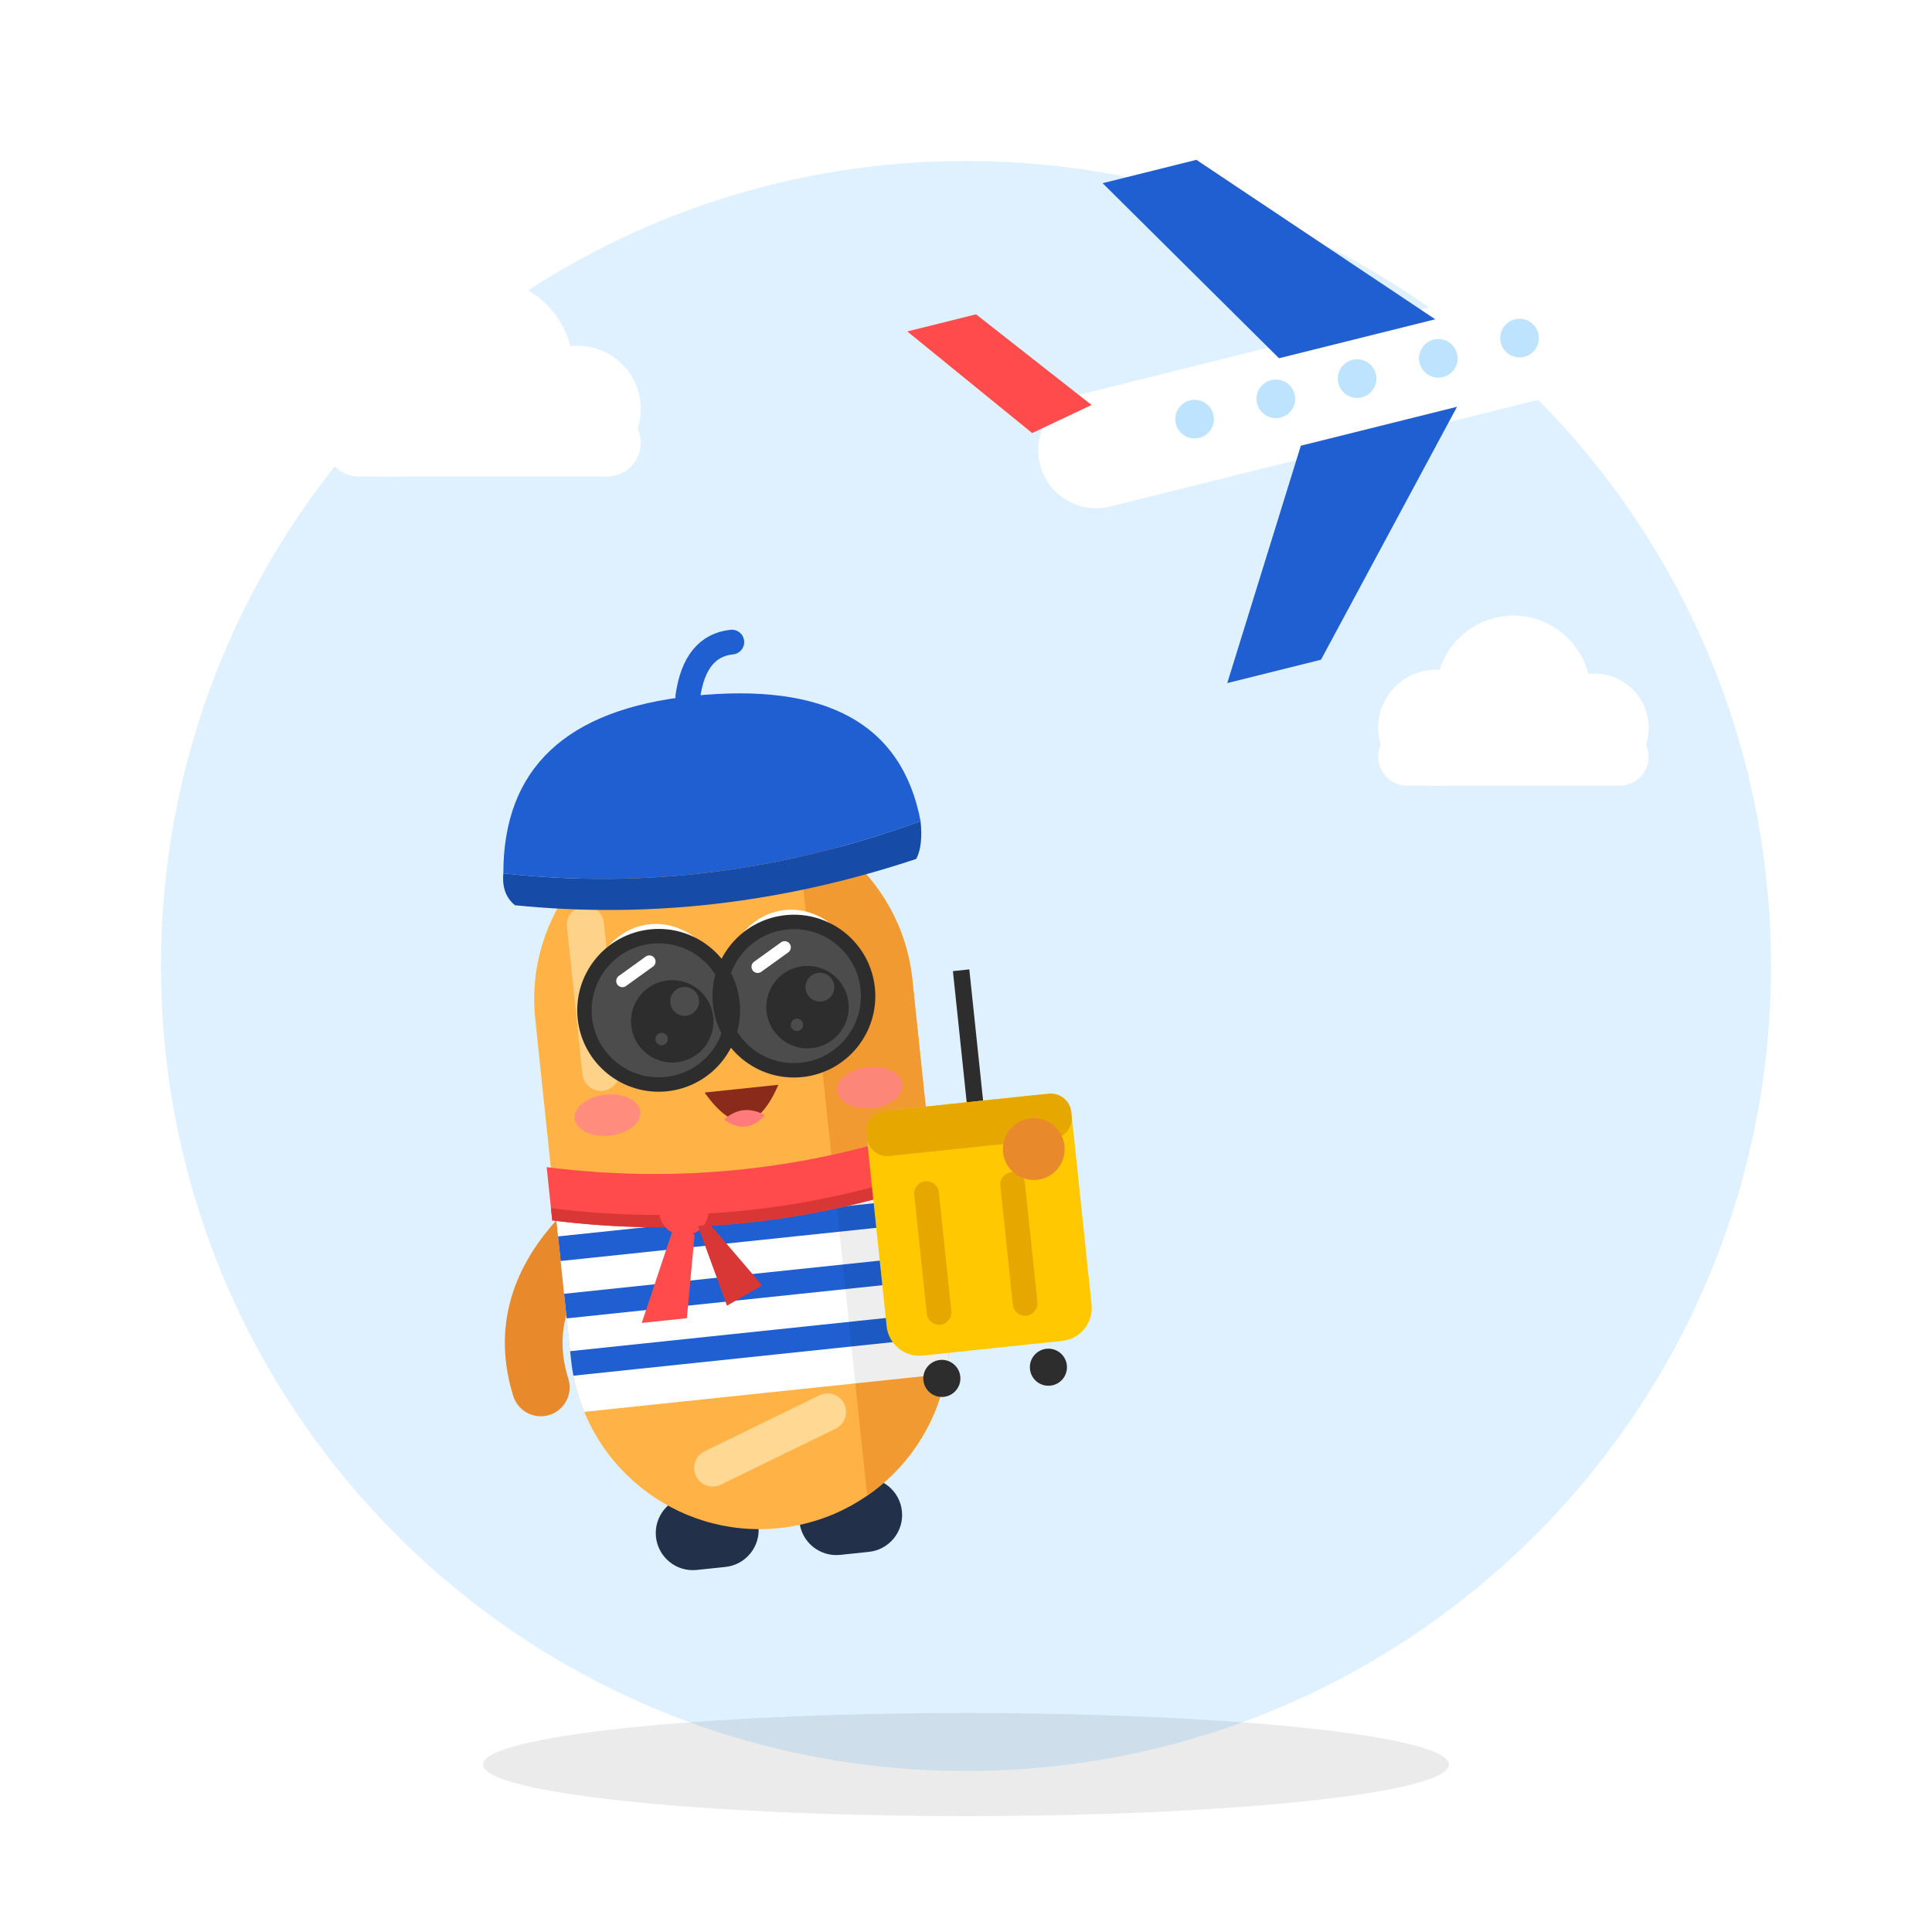
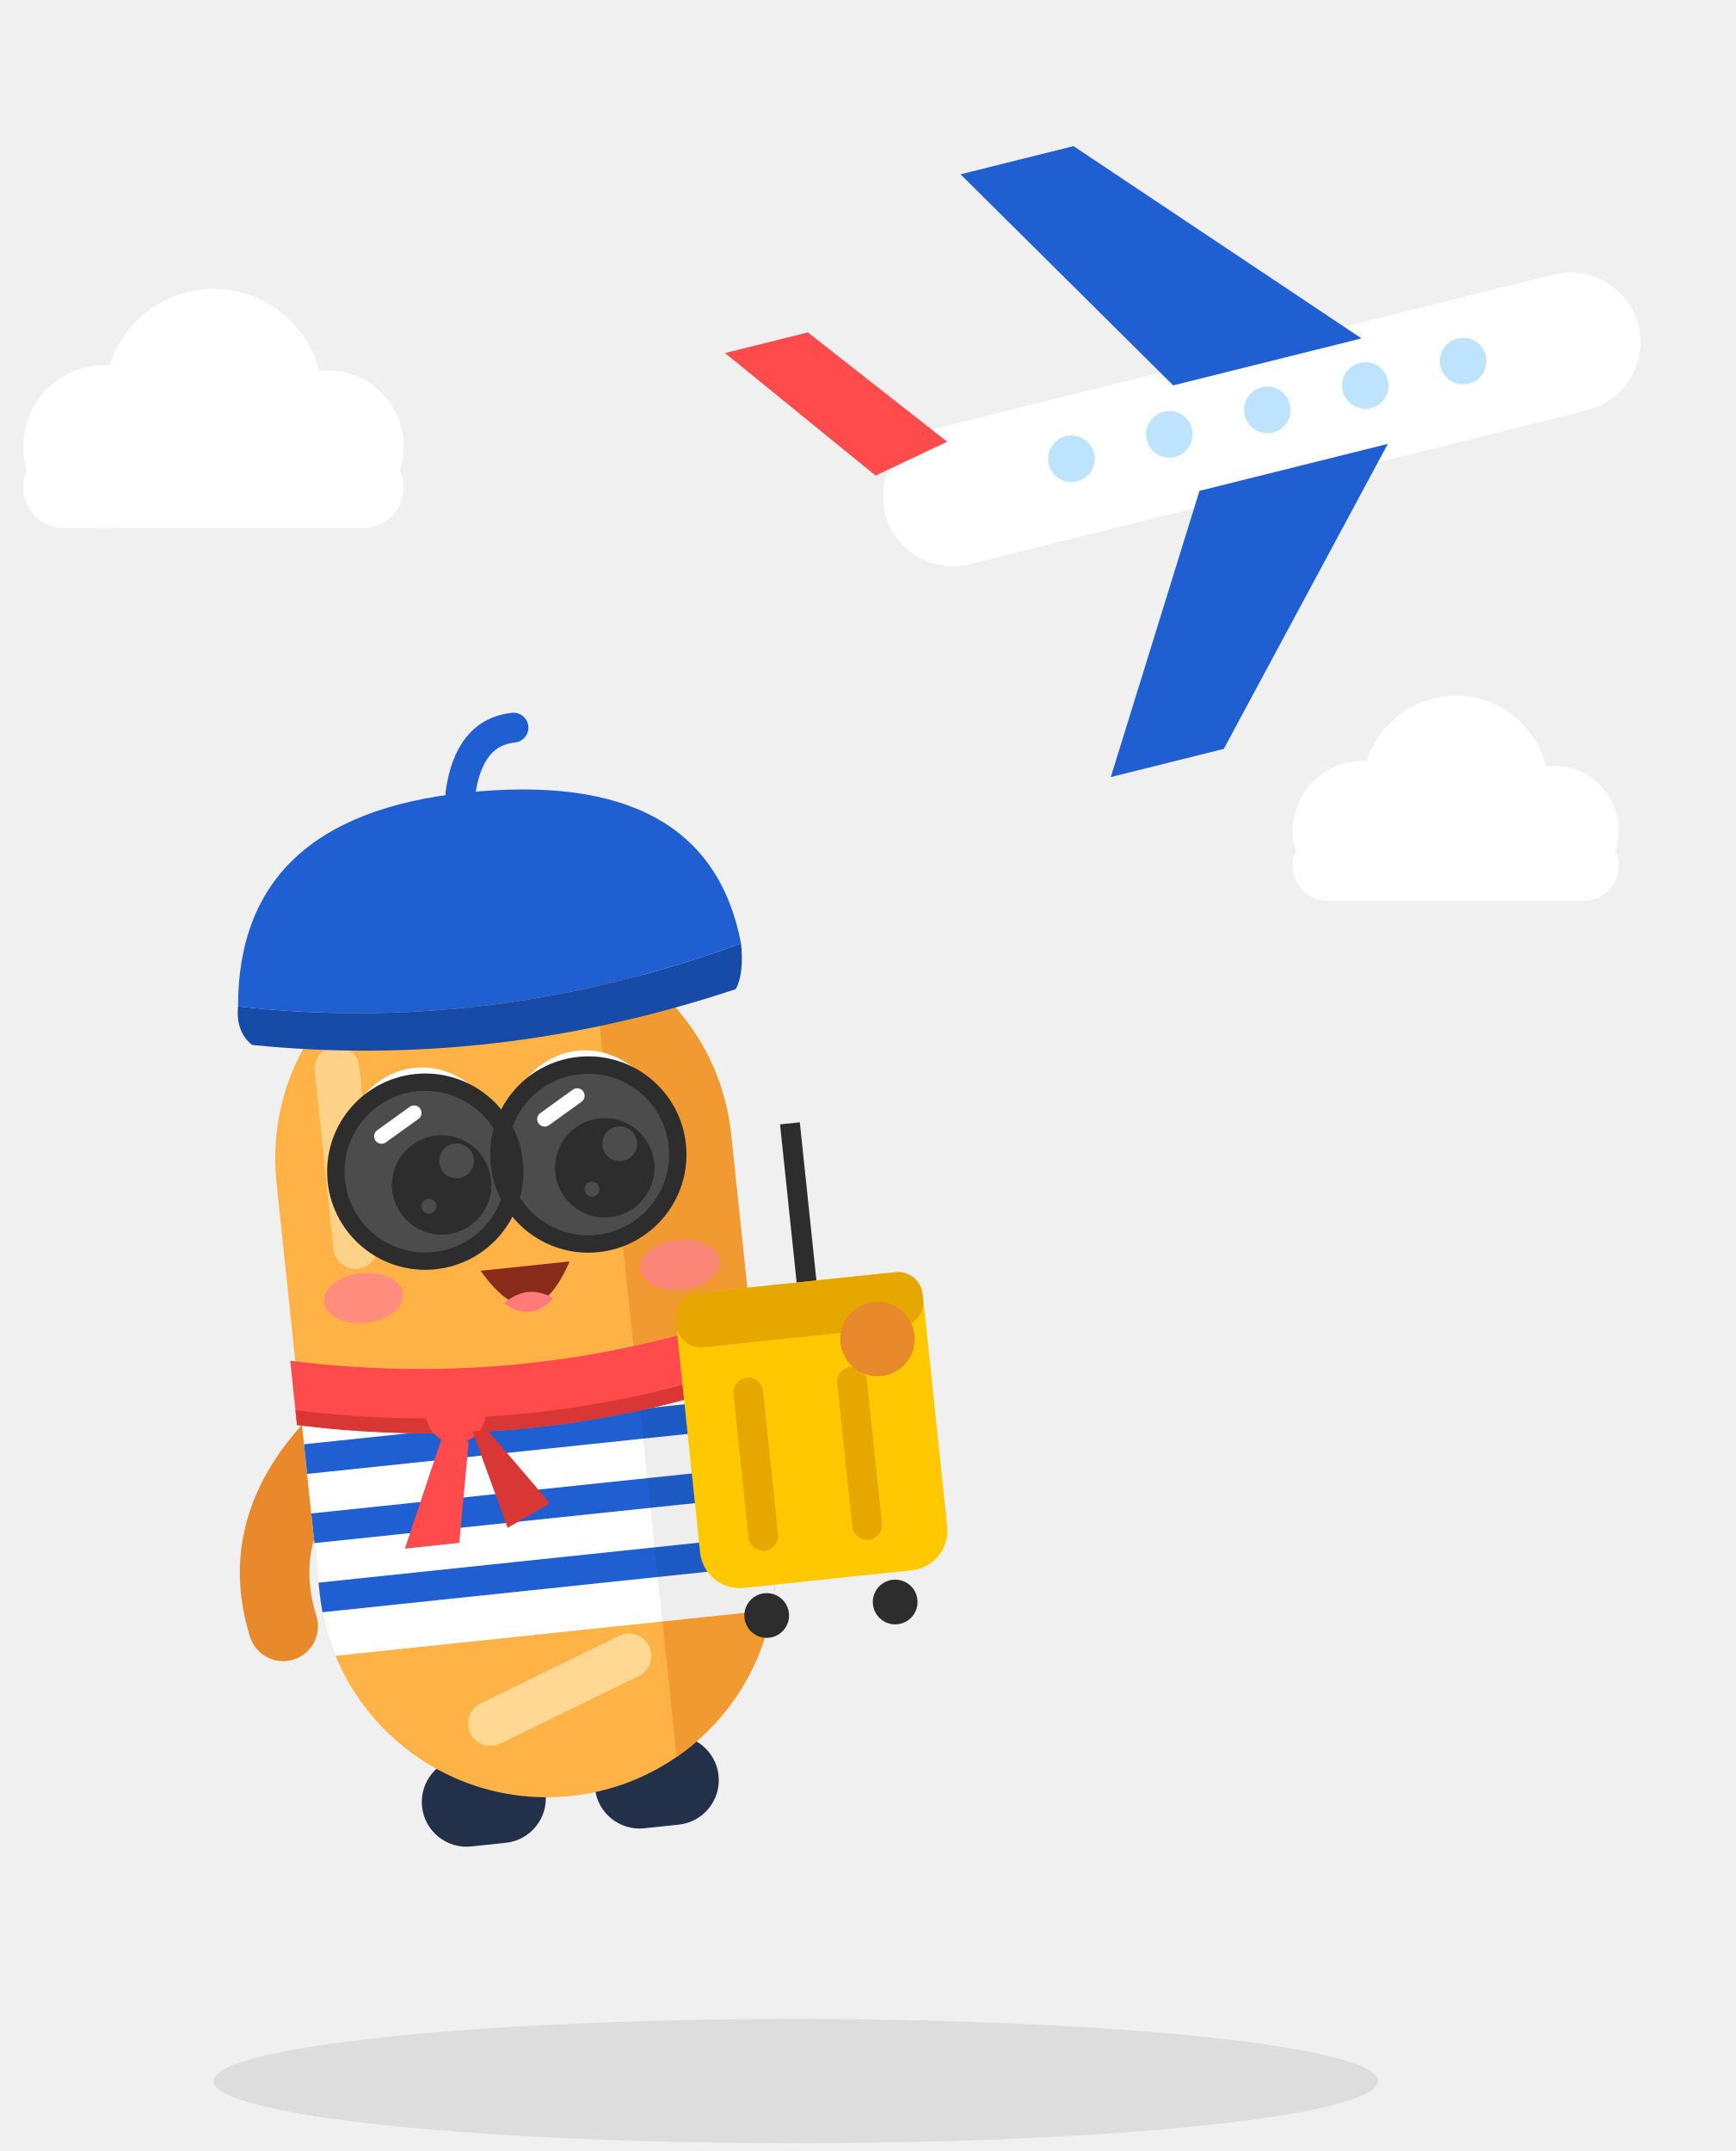
- <svg xmlns="http://www.w3.org/2000/svg" viewBox="0 0 600 600" width="600" height="600">
-   <rect width="600" height="600" fill="#ffffff" />
-   <circle cx="300" cy="300" r="250" fill="#dff1ff" />
+ <svg xmlns="http://www.w3.org/2000/svg" viewBox="95 12 447 554" width="447" height="554">
  <ellipse cx="300" cy="548" rx="150" ry="16" fill="#000" opacity=".08" />
  <g transform="translate(150 120) scale(0.7)" fill="#ffffff">
    <circle cx="-40" cy="10" r="30" />
    <circle cx="0" cy="-8" r="40" />
    <circle cx="42" cy="10" r="28" />
    <rect x="-70" y="10" width="140" height="30" rx="15" />
  </g>
  <g transform="translate(470 220) scale(0.6)" fill="#ffffff">
    <circle cx="-40" cy="10" r="30" />
    <circle cx="0" cy="-8" r="40" />
    <circle cx="42" cy="10" r="28" />
    <rect x="-70" y="10" width="140" height="30" rx="15" />
  </g>
  <g transform="translate(420 120) rotate(-14)">
    <rect x="-100" y="-18" width="200" height="36" rx="18" fill="#fff" />
    <path d="M-20 -14 L-60 -80 H-30 L30 -14 Z" fill="#1f5fd1" />
    <path d="M-20 14 L-60 80 H-30 L30 14 Z" fill="#1f5fd1" />
    <path d="M-100 -10 L-130 -50 H-108 L-80 -14 Z" fill="#ff4b4b" />
    <circle cx="-50" cy="-2" r="6" fill="#bde3ff" />
    <circle cx="-24" cy="-2" r="6" fill="#bde3ff" />
    <circle cx="2" cy="-2" r="6" fill="#bde3ff" />
    <circle cx="28" cy="-2" r="6" fill="#bde3ff" />
    <circle cx="54" cy="-2" r="6" fill="#bde3ff" />
  </g>
  <g transform="translate(230 360) scale(0.64) rotate(-6)">
    <defs>
      <clipPath id="b19">
        <rect x="-92" y="-170" width="184" height="350" rx="92" />
      </clipPath>
    </defs>
    <rect x="-60" y="160" width="50" height="36" rx="18" fill="#22304a" />
    <rect x="10" y="160" width="50" height="36" rx="18" fill="#22304a" />
    <path d="M-82 30 Q-116 60 -108 100" fill="none" stroke="#e8892c" stroke-width="28" stroke-linecap="round" />
    <g clip-path="url(#b19)">
      <rect x="-92" y="-170" width="184" height="350" fill="#ffb347" />
      <rect x="44" y="-170" width="60" height="350" fill="#f29a32" />
      <rect x="-72" y="-130" width="18" height="90" rx="9" fill="#ffd28a" />
      <rect x="-92" y="10" width="184" height="104" fill="#ffffff" />
      <rect x="-92" y="28" width="184" height="12" fill="#1f5fd1" />
      <rect x="-92" y="56" width="184" height="12" fill="#1f5fd1" />
      <rect x="-92" y="84" width="184" height="12" fill="#1f5fd1" />
      <rect x="44" y="10" width="60" height="104" fill="#000" opacity=".07" />
      <rect x="-40" y="128" width="80" height="18" rx="9" fill="#ffd994" transform="rotate(-20 0 137)" />
    </g>
    <ellipse cx="-32" cy="-78" rx="34" ry="40" fill="#ffffff" />
    <ellipse cx="34" cy="-78" rx="34" ry="40" fill="#ffffff" />
    <circle cx="-26" cy="-70" r="20" fill="#2d2d2d" />
    <circle cx="40" cy="-70" r="20" fill="#2d2d2d" />
    <circle cx="-19" cy="-79" r="7" fill="#ffffff" />
    <circle cx="47" cy="-79" r="7" fill="#ffffff" />
    <circle cx="-32" cy="-62" r="3" fill="#ffffff" />
    <circle cx="34" cy="-62" r="3" fill="#ffffff" />
    <ellipse cx="-62" cy="-28" rx="16" ry="10" fill="#ff7f8f" opacity=".75" />
    <ellipse cx="66" cy="-28" rx="16" ry="10" fill="#ff7f8f" opacity=".75" />
    <path d="M-14 -34 Q4 -2 22 -34 Z" fill="#8a2a1a" />
    <path d="M-6 -20 Q4 -11 14 -20 Q4 -27 -6 -20 Z" fill="#ff7a7a" />
    <g fill="none" stroke="#2d2d2d" stroke-width="7">
      <circle cx="-32" cy="-76" r="36" fill="#2d2d2d" fill-opacity=".85" />
      <circle cx="34" cy="-76" r="36" fill="#2d2d2d" fill-opacity=".85" />
      <path d="M4 -78 H-2" />
    </g>
    <path d="M-48 -92 l14 -8" stroke="#ffffff" stroke-width="6" stroke-linecap="round" />
    <path d="M18 -92 l14 -8" stroke="#ffffff" stroke-width="6" stroke-linecap="round" />
    <path d="M-94 -6 Q0 16 94 -6 V20 Q0 42 -94 20 Z" fill="#ff4b4b" />
    <path d="M-94 14 Q0 36 94 14 V20 Q0 42 -94 20 Z" fill="#d93636" />
    <circle cx="-30" cy="22" r="12" fill="#ff4b4b" />
    <path d="M-36 30 L-56 74 L-34 74 L-26 34 Z" fill="#ff4b4b" />
    <path d="M-24 30 L-14 70 L4 62 L-18 30 Z" fill="#d93636" />
    <path d="M-100 -150 Q-92 -226 0 -226 Q98 -226 104 -154 Q0 -128 -100 -150 Z" fill="#1f5fd1" />
    <path d="M-100 -150 Q0 -128 104 -154 Q104 -142 100 -136 Q0 -114 -96 -134 Q-102 -140 -100 -150 Z" fill="#174ba8" />
    <path d="M-2 -226 Q4 -250 22 -250" fill="none" stroke="#1f5fd1" stroke-width="12" stroke-linecap="round" />
    <path d="M84 30 Q130 40 142 10" fill="none" stroke="#e8892c" stroke-width="28" stroke-linecap="round" />
    <g transform="translate(142 10)">
      <g transform="translate(-20 30)">
        <rect x="-10" y="-120" width="8" height="70" fill="#2d2d2d" />
        <rect x="-60" y="-56" width="100" height="120" rx="16" fill="#ffc800" />
        <rect x="-60" y="-56" width="100" height="22" rx="10" fill="#e6a800" />
        <rect x="-40" y="-20" width="12" height="70" rx="6" fill="#e6a800" />
        <rect x="2" y="-20" width="12" height="70" rx="6" fill="#e6a800" />
        <circle cx="-36" cy="76" r="9" fill="#2d2d2d" />
        <circle cx="16" cy="76" r="9" fill="#2d2d2d" />
      </g>
    </g>
    <circle cx="142" cy="10" r="15" fill="#e8892c" />
  </g>
</svg>
